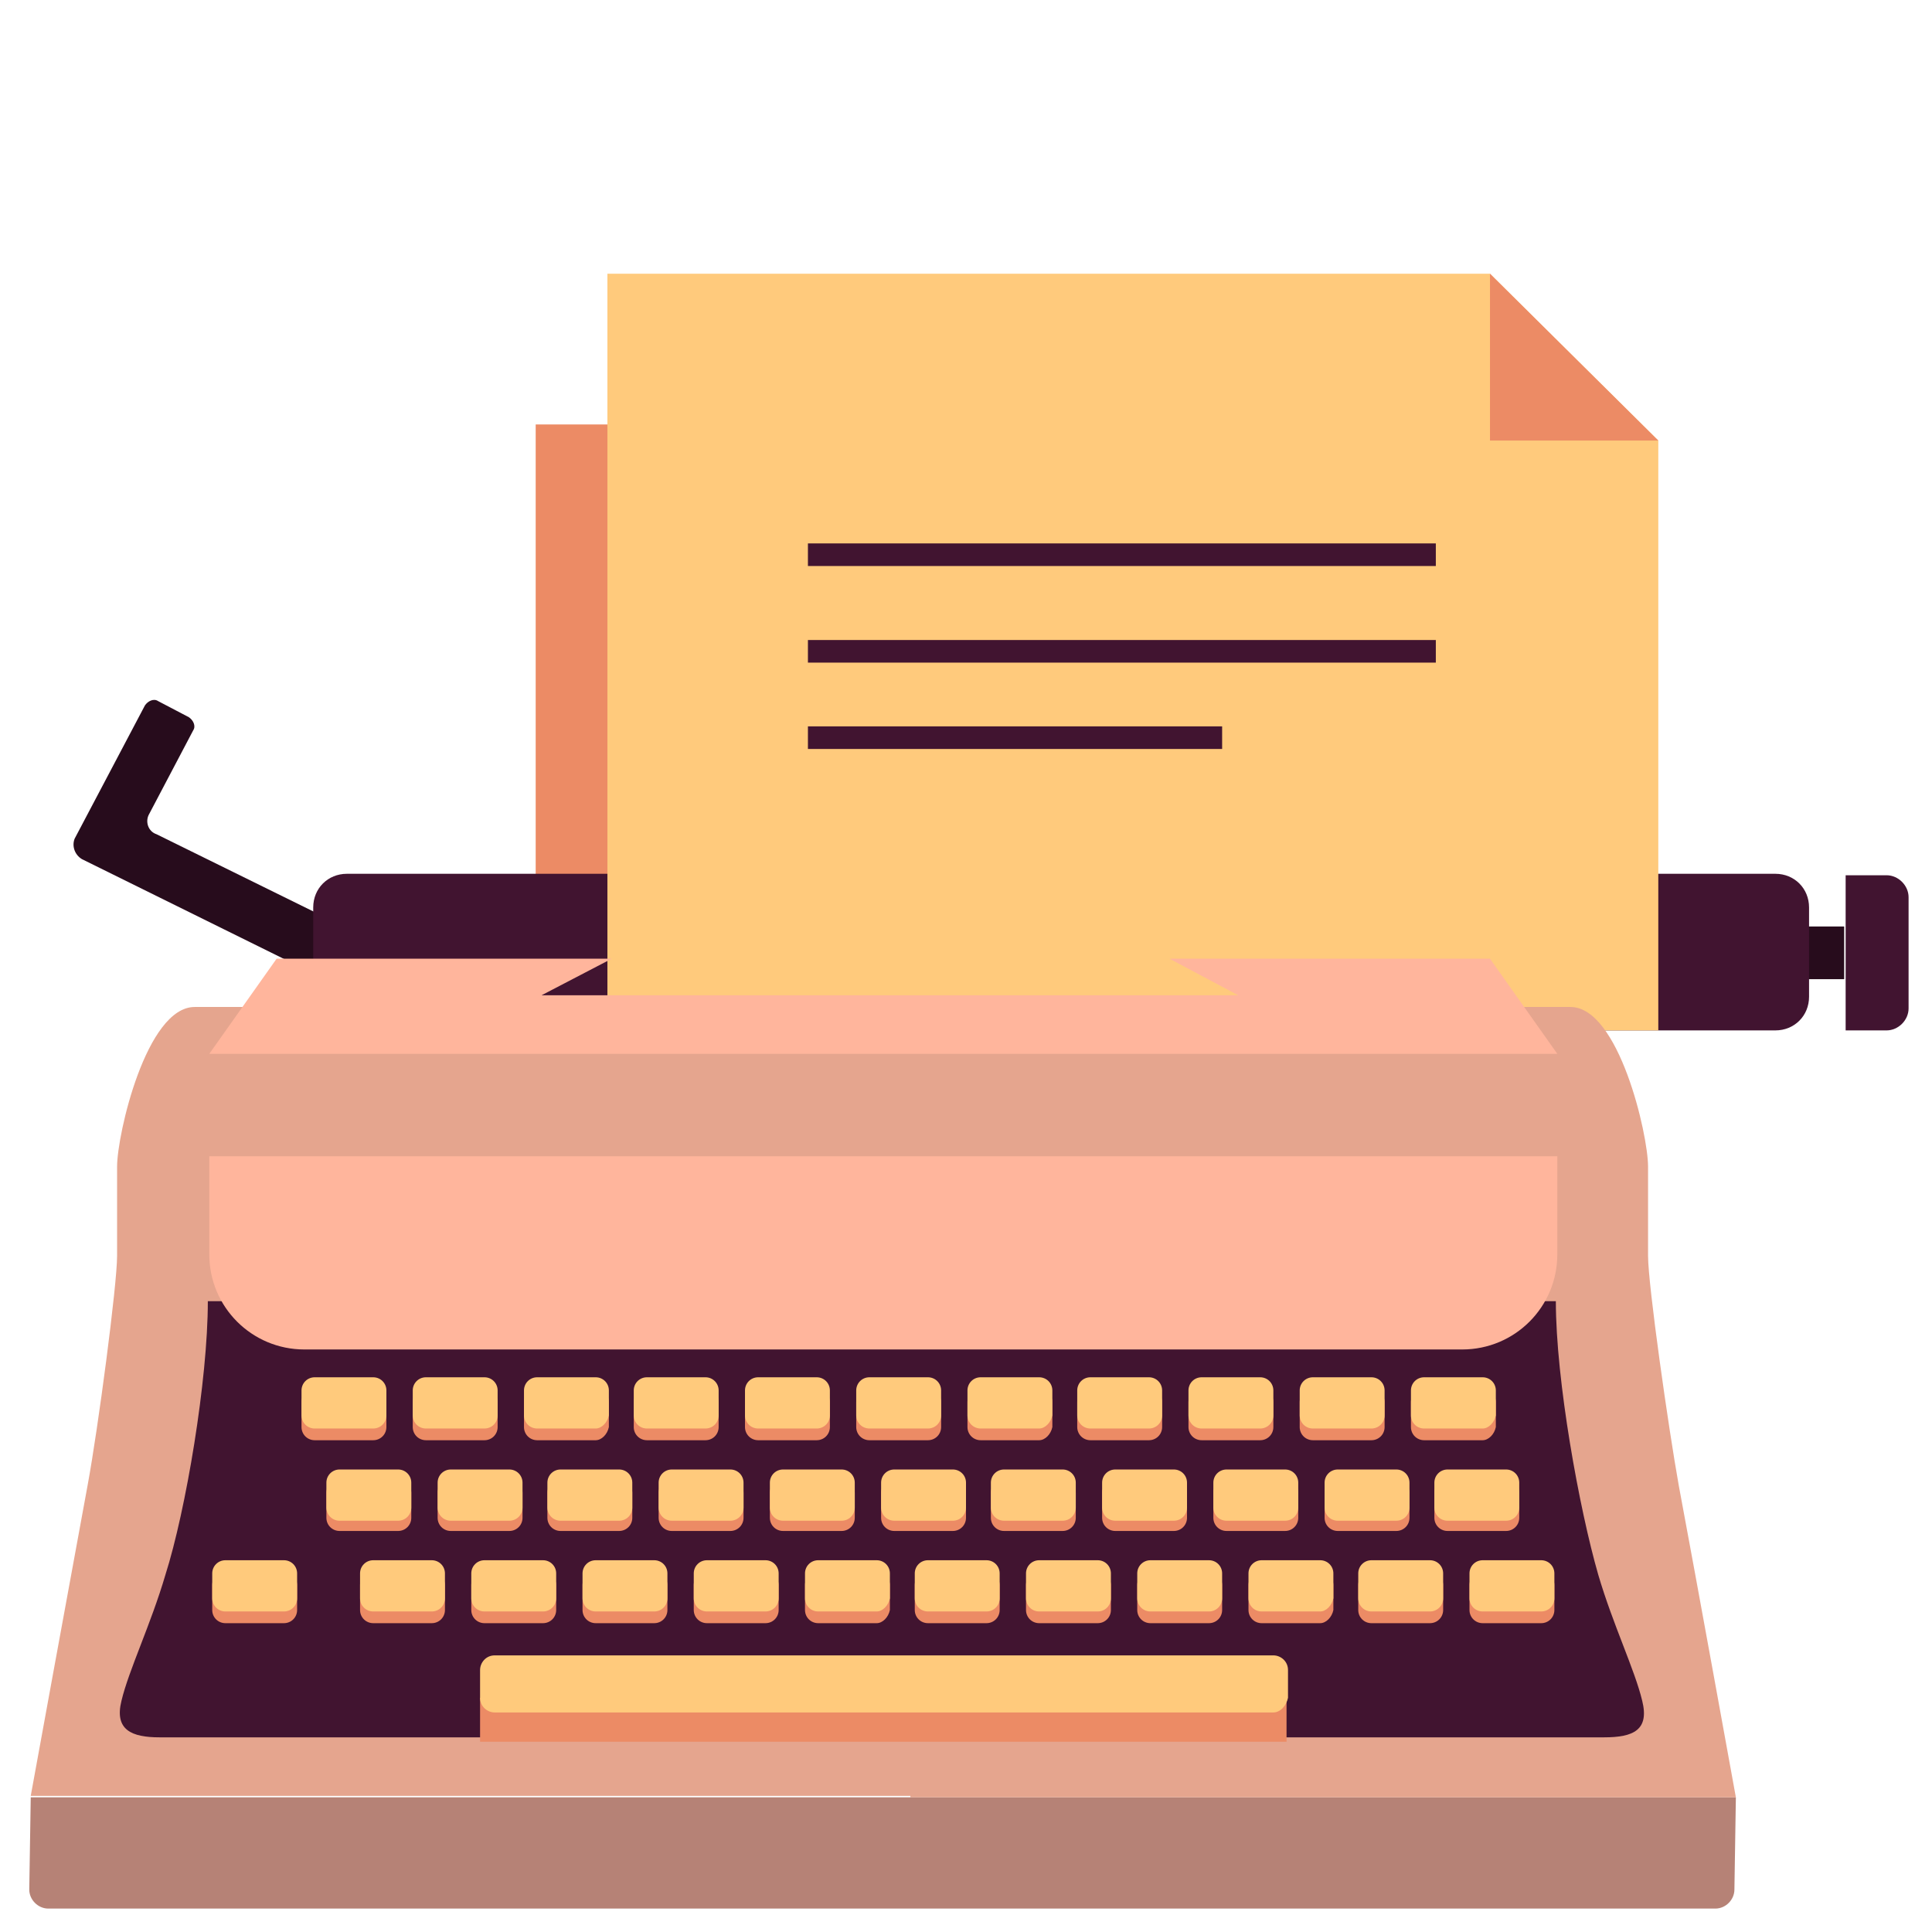
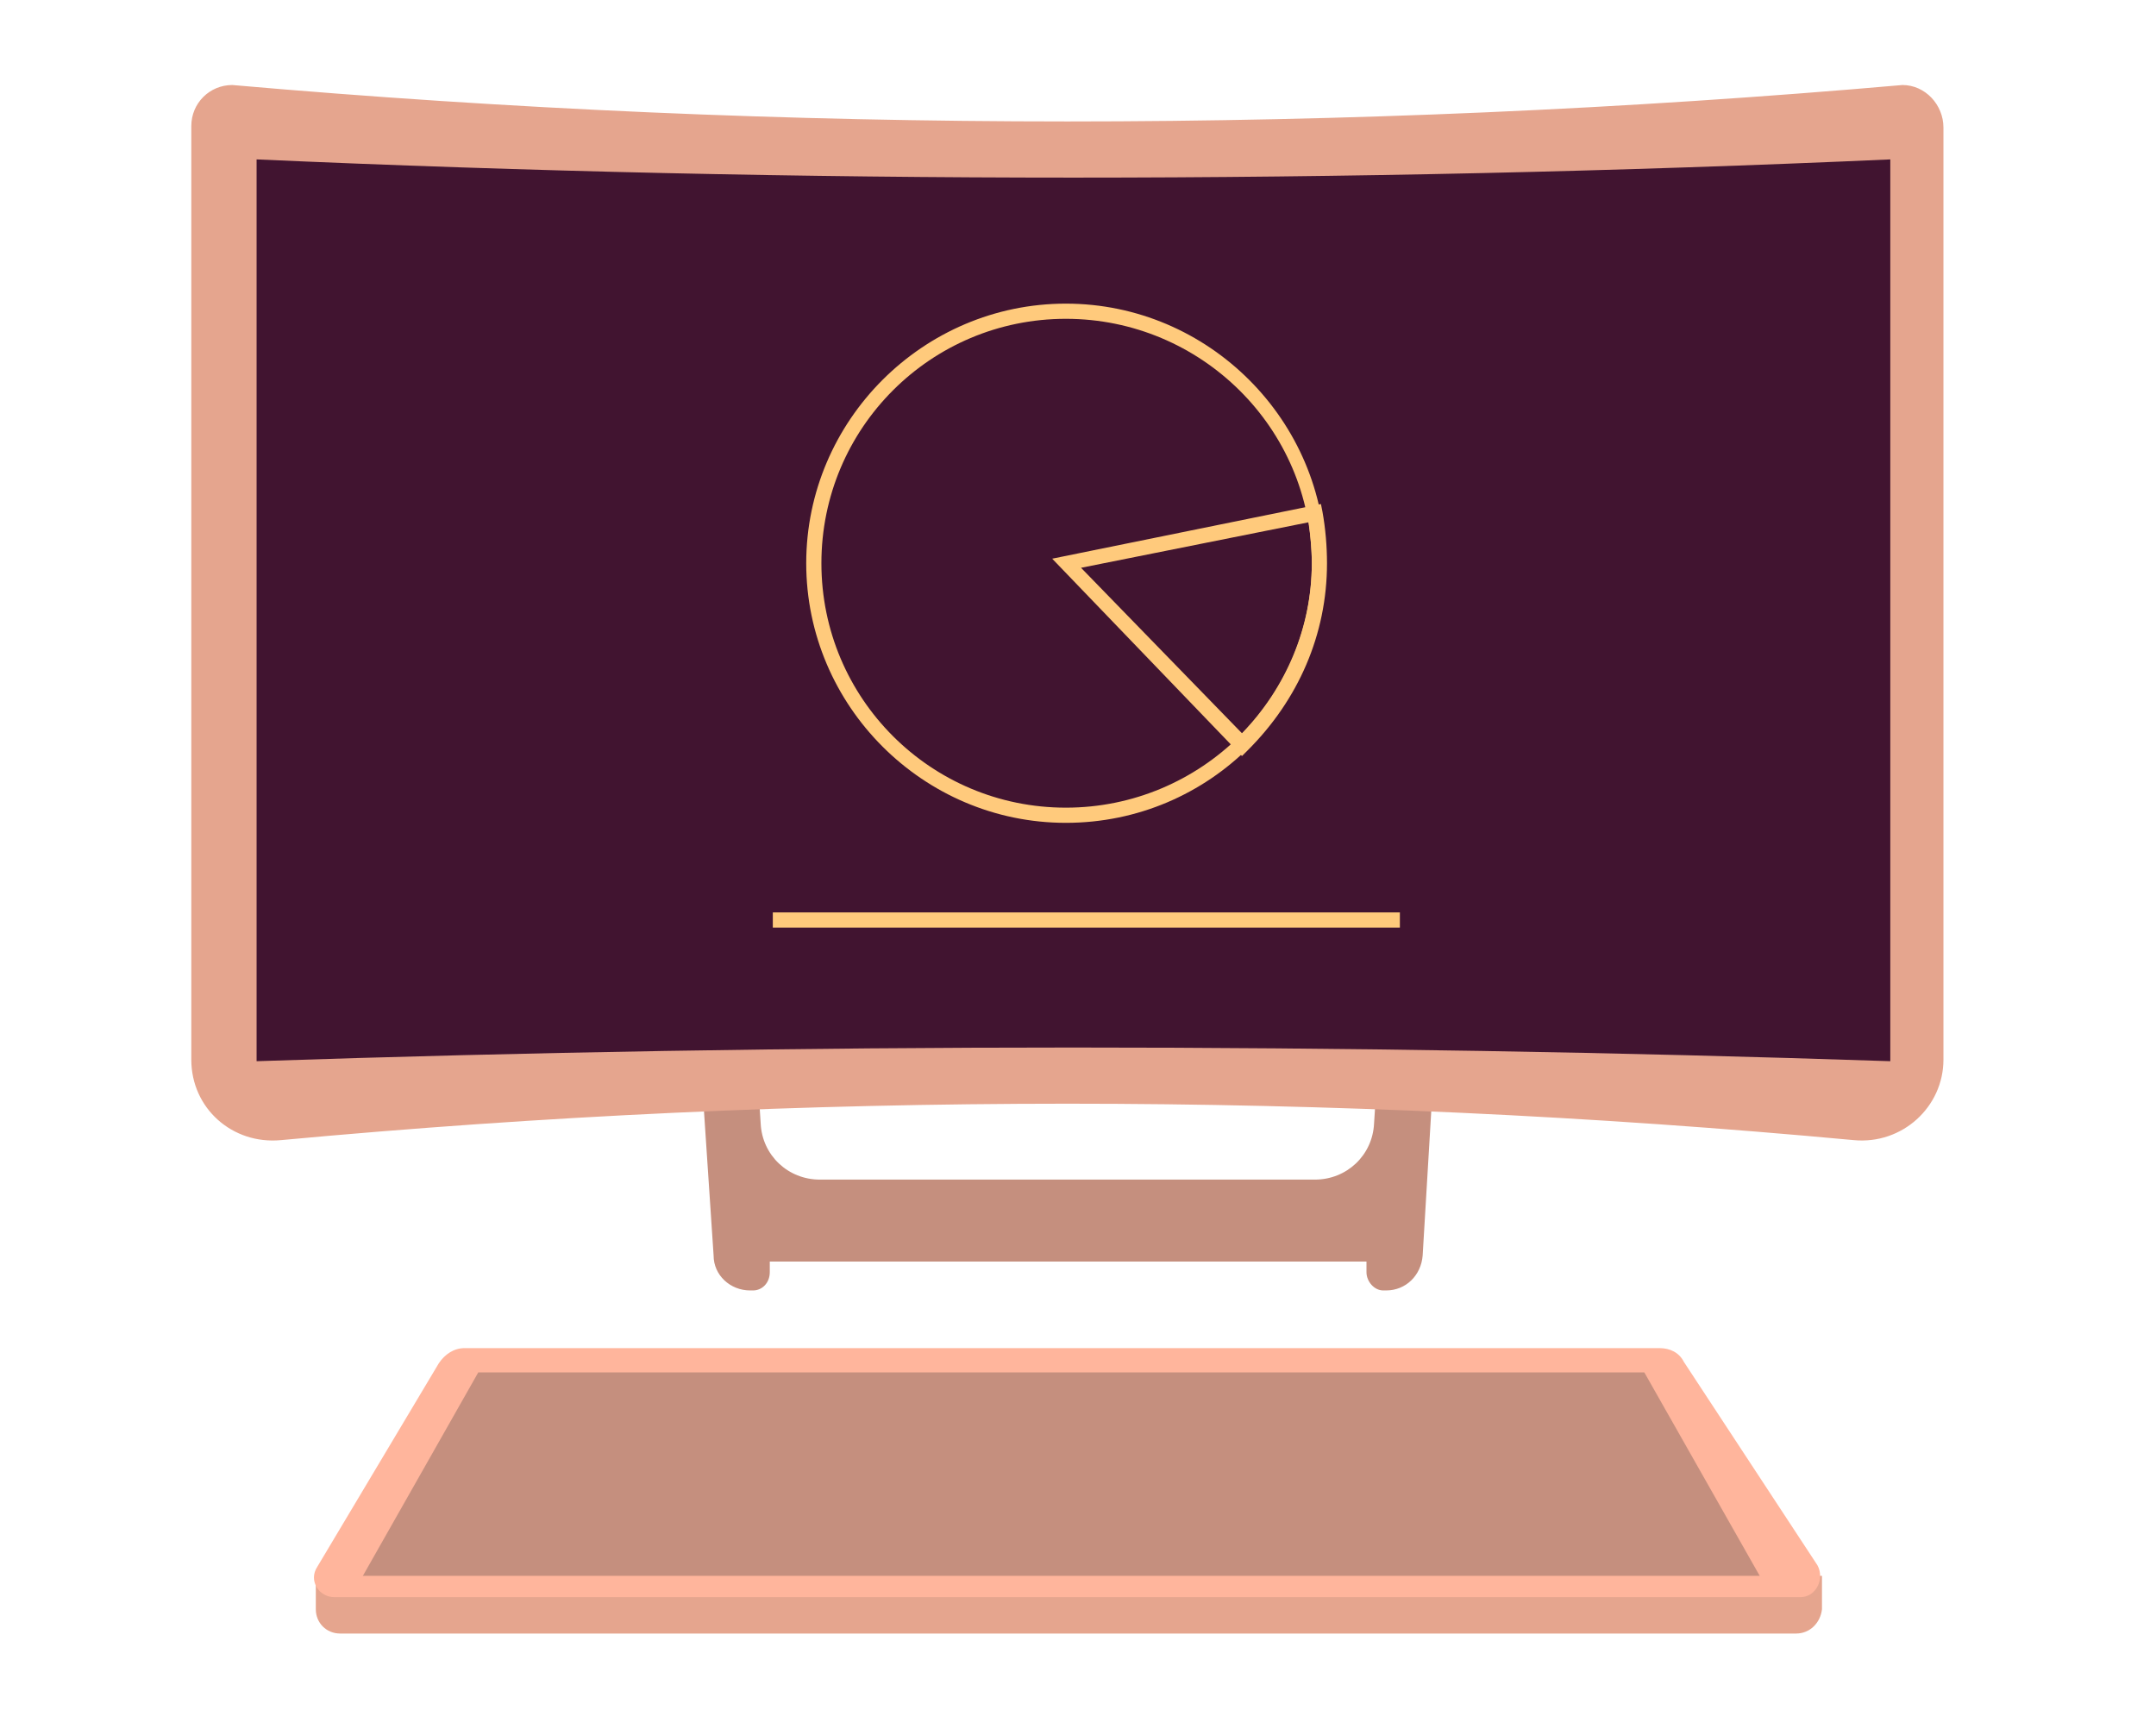
- <svg xmlns="http://www.w3.org/2000/svg" version="1.1" id="Layer_1" x="0px" y="0px" viewBox="0 0 132 132" style="enable-background:new 0 0 132 132;" xml:space="preserve">
+ <svg xmlns="http://www.w3.org/2000/svg" version="1.1" id="Layer_1" x="0px" y="0px" viewBox="0 0 142 113" style="enable-background:new 0 0 142 113;" xml:space="preserve">
  <style type="text/css">
- 	.st0{fill:#EC8B65;}
- 	.st1{fill:#270C1C;}
- 	.st2{fill:#411430;}
- 	.st3{fill:#FFCA7C;}
- 	.st4{fill:#B68276;}
- 	.st5{fill:#E5A58E;}
- 	.st6{fill:#FFB59C;}
- 	.st7{fill:none;stroke:#411430;stroke-width:1.544;stroke-miterlimit:10;}
+ 	.st0{fill:#C58F7E;}
+ 	.st1{fill:#E5A58E;}
+ 	.st2{fill:#FFB59C;}
+ 	.st3{fill:#411430;}
+ 	.st4{fill:#FFCA7C;}
</style>
-   <rect x="36.6" y="29" class="st0" width="71.8" height="41.4" />
-   <g>
-     <rect x="122.4" y="63.3" class="st1" width="3.6" height="3.6" />
-     <path class="st2" d="M128.9,70.4h-2.8V59.8h2.8c0.8,0,1.5,0.7,1.5,1.5v7.6C130.4,69.7,129.7,70.4,128.9,70.4z" />
-   </g>
-   <path class="st1" d="M22.2,66.9L5.6,58.7c-0.5-0.3-0.7-0.9-0.5-1.4l4.8-9.1c0.2-0.3,0.6-0.5,0.9-0.3l2.1,1.1  c0.3,0.2,0.5,0.6,0.3,0.9l-3,5.7c-0.3,0.5-0.1,1.2,0.5,1.4l13.2,6.5L22.2,66.9z" />
-   <path class="st2" d="M23.7,70.4h97.6c1.3,0,2.3-1,2.3-2.3V62c0-1.3-1-2.3-2.3-2.3H23.7c-1.3,0-2.3,1-2.3,2.3v6.1  C21.4,69.4,22.5,70.4,23.7,70.4z" />
-   <polygon class="st3" points="101.8,18.7 41.5,18.7 41.5,70.4 113.3,70.4 113.3,30.1 " />
-   <polygon class="st0" points="101.8,30.1 101.8,18.7 113.3,30.1 " />
-   <path class="st4" d="M117.2,130.4H3.3c-0.7,0-1.3-0.6-1.3-1.3l0.1-6.3h116.5l-0.1,6.3C118.5,129.8,117.9,130.4,117.2,130.4z" />
-   <path class="st5" d="M62.2,122.8h56.4c0,0-2.7-14.9-3.9-21.3c-0.7-3.9-2.1-13.7-2.1-15.7s0-4.7,0-6.1c0-2.2-2-10.9-5.3-10.9  c-3.1,0-16.7,0-16.7,0v2.1H62.2H30v-2.1c0,0-13.6,0-16.7,0c-3.3,0-5.3,8.7-5.3,10.9c0,1.4,0,4.1,0,6.1S6.7,97.6,6,101.4  c-1.2,6.5-3.9,21.3-3.9,21.3H62.2z" />
-   <path class="st2" d="M60.1,118.7h49.5c2,0,3.1-0.5,2.6-2.5c-0.5-2.1-2-5.2-3-8.6c-1.3-4.5-2.9-13.3-2.9-18.7c-5.7,0-46.3,0-46.3,0  s-40.1,0-45.8,0c0,5.4-1.5,14.3-2.9,18.7c-1,3.4-2.5,6.5-3,8.6c-0.5,2,0.7,2.5,2.6,2.5H60.1z" />
-   <g>
-     <rect x="32.8" y="116" class="st0" width="55.1" height="3" />
-     <path class="st3" d="M87,117H33.8c-0.5,0-1-0.4-1-1v-1.9c0-0.5,0.4-1,1-1H87c0.5,0,1,0.4,1,1v1.9C87.9,116.5,87.5,117,87,117z" />
-   </g>
-   <g>
-     <g>
-       <g>
-         <path class="st0" d="M25.5,98.4h-4c-0.5,0-0.9-0.4-0.9-0.9v-1.7c0-0.5,0.4-0.9,0.9-0.9h4c0.5,0,0.9,0.4,0.9,0.9v1.7     C26.4,98,26,98.4,25.5,98.4z" />
-         <path class="st3" d="M25.5,97.6h-4c-0.5,0-0.9-0.4-0.9-0.9v-1.7c0-0.5,0.4-0.9,0.9-0.9h4c0.5,0,0.9,0.4,0.9,0.9v1.7     C26.4,97.2,26,97.6,25.5,97.6z" />
-       </g>
-       <g>
-         <path class="st0" d="M33.1,98.4h-4c-0.5,0-0.9-0.4-0.9-0.9v-1.7c0-0.5,0.4-0.9,0.9-0.9h4c0.5,0,0.9,0.4,0.9,0.9v1.7     C34,98,33.6,98.4,33.1,98.4z" />
-         <path class="st3" d="M33.1,97.6h-4c-0.5,0-0.9-0.4-0.9-0.9v-1.7c0-0.5,0.4-0.9,0.9-0.9h4c0.5,0,0.9,0.4,0.9,0.9v1.7     C34,97.2,33.6,97.6,33.1,97.6z" />
-       </g>
-       <g>
-         <path class="st0" d="M40.7,98.4h-4c-0.5,0-0.9-0.4-0.9-0.9v-1.7c0-0.5,0.4-0.9,0.9-0.9h4c0.5,0,0.9,0.4,0.9,0.9v1.7     C41.5,98,41.1,98.4,40.7,98.4z" />
-         <path class="st3" d="M40.7,97.6h-4c-0.5,0-0.9-0.4-0.9-0.9v-1.7c0-0.5,0.4-0.9,0.9-0.9h4c0.5,0,0.9,0.4,0.9,0.9v1.7     C41.5,97.2,41.1,97.6,40.7,97.6z" />
-       </g>
-       <g>
-         <path class="st0" d="M48.2,98.4h-4c-0.5,0-0.9-0.4-0.9-0.9v-1.7c0-0.5,0.4-0.9,0.9-0.9h4c0.5,0,0.9,0.4,0.9,0.9v1.7     C49.1,98,48.7,98.4,48.2,98.4z" />
-         <path class="st3" d="M48.2,97.6h-4c-0.5,0-0.9-0.4-0.9-0.9v-1.7c0-0.5,0.4-0.9,0.9-0.9h4c0.5,0,0.9,0.4,0.9,0.9v1.7     C49.1,97.2,48.7,97.6,48.2,97.6z" />
-       </g>
-       <g>
-         <path class="st0" d="M55.8,98.4h-4c-0.5,0-0.9-0.4-0.9-0.9v-1.7c0-0.5,0.4-0.9,0.9-0.9h4c0.5,0,0.9,0.4,0.9,0.9v1.7     C56.7,98,56.3,98.4,55.8,98.4z" />
-         <path class="st3" d="M55.8,97.6h-4c-0.5,0-0.9-0.4-0.9-0.9v-1.7c0-0.5,0.4-0.9,0.9-0.9h4c0.5,0,0.9,0.4,0.9,0.9v1.7     C56.7,97.2,56.3,97.6,55.8,97.6z" />
-       </g>
-       <g>
-         <path class="st0" d="M63.4,98.4h-4c-0.5,0-0.9-0.4-0.9-0.9v-1.7c0-0.5,0.4-0.9,0.9-0.9h4c0.5,0,0.9,0.4,0.9,0.9v1.7     C64.3,98,63.9,98.4,63.4,98.4z" />
-         <path class="st3" d="M63.4,97.6h-4c-0.5,0-0.9-0.4-0.9-0.9v-1.7c0-0.5,0.4-0.9,0.9-0.9h4c0.5,0,0.9,0.4,0.9,0.9v1.7     C64.3,97.2,63.9,97.6,63.4,97.6z" />
-       </g>
-       <g>
-         <path class="st0" d="M71,98.4h-4c-0.5,0-0.9-0.4-0.9-0.9v-1.7c0-0.5,0.4-0.9,0.9-0.9h4c0.5,0,0.9,0.4,0.9,0.9v1.7     C71.8,98,71.4,98.4,71,98.4z" />
-         <path class="st3" d="M71,97.6h-4c-0.5,0-0.9-0.4-0.9-0.9v-1.7c0-0.5,0.4-0.9,0.9-0.9h4c0.5,0,0.9,0.4,0.9,0.9v1.7     C71.8,97.2,71.4,97.6,71,97.6z" />
-       </g>
-       <g>
-         <path class="st0" d="M78.5,98.4h-4c-0.5,0-0.9-0.4-0.9-0.9v-1.7c0-0.5,0.4-0.9,0.9-0.9h4c0.5,0,0.9,0.4,0.9,0.9v1.7     C79.4,98,79,98.4,78.5,98.4z" />
-         <path class="st3" d="M78.5,97.6h-4c-0.5,0-0.9-0.4-0.9-0.9v-1.7c0-0.5,0.4-0.9,0.9-0.9h4c0.5,0,0.9,0.4,0.9,0.9v1.7     C79.4,97.2,79,97.6,78.5,97.6z" />
-       </g>
-       <g>
-         <path class="st0" d="M86.1,98.4h-4c-0.5,0-0.9-0.4-0.9-0.9v-1.7c0-0.5,0.4-0.9,0.9-0.9h4c0.5,0,0.9,0.4,0.9,0.9v1.7     C87,98,86.6,98.4,86.1,98.4z" />
-         <path class="st3" d="M86.1,97.6h-4c-0.5,0-0.9-0.4-0.9-0.9v-1.7c0-0.5,0.4-0.9,0.9-0.9h4c0.5,0,0.9,0.4,0.9,0.9v1.7     C87,97.2,86.6,97.6,86.1,97.6z" />
-       </g>
-       <g>
-         <path class="st0" d="M93.7,98.4h-4c-0.5,0-0.9-0.4-0.9-0.9v-1.7c0-0.5,0.4-0.9,0.9-0.9h4c0.5,0,0.9,0.4,0.9,0.9v1.7     C94.6,98,94.2,98.4,93.7,98.4z" />
-         <path class="st3" d="M93.7,97.6h-4c-0.5,0-0.9-0.4-0.9-0.9v-1.7c0-0.5,0.4-0.9,0.9-0.9h4c0.5,0,0.9,0.4,0.9,0.9v1.7     C94.6,97.2,94.2,97.6,93.7,97.6z" />
-       </g>
-       <g>
-         <path class="st0" d="M101.3,98.4h-4c-0.5,0-0.9-0.4-0.9-0.9v-1.7c0-0.5,0.4-0.9,0.9-0.9h4c0.5,0,0.9,0.4,0.9,0.9v1.7     C102.1,98,101.7,98.4,101.3,98.4z" />
-         <path class="st3" d="M101.3,97.6h-4c-0.5,0-0.9-0.4-0.9-0.9v-1.7c0-0.5,0.4-0.9,0.9-0.9h4c0.5,0,0.9,0.4,0.9,0.9v1.7     C102.1,97.2,101.7,97.6,101.3,97.6z" />
-       </g>
-     </g>
-     <g>
-       <g>
-         <path class="st0" d="M27.2,104.6h-4c-0.5,0-0.9-0.4-0.9-0.9v-1.7c0-0.5,0.4-0.9,0.9-0.9h4c0.5,0,0.9,0.4,0.9,0.9v1.7     C28.1,104.2,27.7,104.6,27.2,104.6z" />
-         <path class="st3" d="M27.2,103.9h-4c-0.5,0-0.9-0.4-0.9-0.9v-1.7c0-0.5,0.4-0.9,0.9-0.9h4c0.5,0,0.9,0.4,0.9,0.9v1.7     C28.1,103.5,27.7,103.9,27.2,103.9z" />
-       </g>
-       <g>
-         <path class="st0" d="M34.8,104.6h-4c-0.5,0-0.9-0.4-0.9-0.9v-1.7c0-0.5,0.4-0.9,0.9-0.9h4c0.5,0,0.9,0.4,0.9,0.9v1.7     C35.7,104.2,35.3,104.6,34.8,104.6z" />
-         <path class="st3" d="M34.8,103.9h-4c-0.5,0-0.9-0.4-0.9-0.9v-1.7c0-0.5,0.4-0.9,0.9-0.9h4c0.5,0,0.9,0.4,0.9,0.9v1.7     C35.7,103.5,35.3,103.9,34.8,103.9z" />
-       </g>
-       <g>
-         <path class="st0" d="M42.3,104.6h-4c-0.5,0-0.9-0.4-0.9-0.9v-1.7c0-0.5,0.4-0.9,0.9-0.9h4c0.5,0,0.9,0.4,0.9,0.9v1.7     C43.2,104.2,42.8,104.6,42.3,104.6z" />
-         <path class="st3" d="M42.3,103.9h-4c-0.5,0-0.9-0.4-0.9-0.9v-1.7c0-0.5,0.4-0.9,0.9-0.9h4c0.5,0,0.9,0.4,0.9,0.9v1.7     C43.2,103.5,42.8,103.9,42.3,103.9z" />
-       </g>
-       <g>
-         <path class="st0" d="M49.9,104.6h-4c-0.5,0-0.9-0.4-0.9-0.9v-1.7c0-0.5,0.4-0.9,0.9-0.9h4c0.5,0,0.9,0.4,0.9,0.9v1.7     C50.8,104.2,50.4,104.6,49.9,104.6z" />
-         <path class="st3" d="M49.9,103.9h-4c-0.5,0-0.9-0.4-0.9-0.9v-1.7c0-0.5,0.4-0.9,0.9-0.9h4c0.5,0,0.9,0.4,0.9,0.9v1.7     C50.8,103.5,50.4,103.9,49.9,103.9z" />
-       </g>
-       <g>
-         <path class="st0" d="M57.5,104.6h-4c-0.5,0-0.9-0.4-0.9-0.9v-1.7c0-0.5,0.4-0.9,0.9-0.9h4c0.5,0,0.9,0.4,0.9,0.9v1.7     C58.4,104.2,58,104.6,57.5,104.6z" />
-         <path class="st3" d="M57.5,103.9h-4c-0.5,0-0.9-0.4-0.9-0.9v-1.7c0-0.5,0.4-0.9,0.9-0.9h4c0.5,0,0.9,0.4,0.9,0.9v1.7     C58.4,103.5,58,103.9,57.5,103.9z" />
-       </g>
-       <g>
-         <path class="st0" d="M65.1,104.6h-4c-0.5,0-0.9-0.4-0.9-0.9v-1.7c0-0.5,0.4-0.9,0.9-0.9h4c0.5,0,0.9,0.4,0.9,0.9v1.7     C66,104.2,65.6,104.6,65.1,104.6z" />
-         <path class="st3" d="M65.1,103.9h-4c-0.5,0-0.9-0.4-0.9-0.9v-1.7c0-0.5,0.4-0.9,0.9-0.9h4c0.5,0,0.9,0.4,0.9,0.9v1.7     C66,103.5,65.6,103.9,65.1,103.9z" />
-       </g>
-       <g>
-         <path class="st0" d="M72.6,104.6h-4c-0.5,0-0.9-0.4-0.9-0.9v-1.7c0-0.5,0.4-0.9,0.9-0.9h4c0.5,0,0.9,0.4,0.9,0.9v1.7     C73.5,104.2,73.1,104.6,72.6,104.6z" />
-         <path class="st3" d="M72.6,103.9h-4c-0.5,0-0.9-0.4-0.9-0.9v-1.7c0-0.5,0.4-0.9,0.9-0.9h4c0.5,0,0.9,0.4,0.9,0.9v1.7     C73.5,103.5,73.1,103.9,72.6,103.9z" />
-       </g>
-       <g>
-         <path class="st0" d="M80.2,104.6h-4c-0.5,0-0.9-0.4-0.9-0.9v-1.7c0-0.5,0.4-0.9,0.9-0.9h4c0.5,0,0.9,0.4,0.9,0.9v1.7     C81.1,104.2,80.7,104.6,80.2,104.6z" />
-         <path class="st3" d="M80.2,103.9h-4c-0.5,0-0.9-0.4-0.9-0.9v-1.7c0-0.5,0.4-0.9,0.9-0.9h4c0.5,0,0.9,0.4,0.9,0.9v1.7     C81.1,103.5,80.7,103.9,80.2,103.9z" />
-       </g>
-       <g>
-         <path class="st0" d="M87.8,104.6h-4c-0.5,0-0.9-0.4-0.9-0.9v-1.7c0-0.5,0.4-0.9,0.9-0.9h4c0.5,0,0.9,0.4,0.9,0.9v1.7     C88.7,104.2,88.3,104.6,87.8,104.6z" />
-         <path class="st3" d="M87.8,103.9h-4c-0.5,0-0.9-0.4-0.9-0.9v-1.7c0-0.5,0.4-0.9,0.9-0.9h4c0.5,0,0.9,0.4,0.9,0.9v1.7     C88.7,103.5,88.3,103.9,87.8,103.9z" />
-       </g>
-       <g>
-         <path class="st0" d="M95.4,104.6h-4c-0.5,0-0.9-0.4-0.9-0.9v-1.7c0-0.5,0.4-0.9,0.9-0.9h4c0.5,0,0.9,0.4,0.9,0.9v1.7     C96.3,104.2,95.9,104.6,95.4,104.6z" />
-         <path class="st3" d="M95.4,103.9h-4c-0.5,0-0.9-0.4-0.9-0.9v-1.7c0-0.5,0.4-0.9,0.9-0.9h4c0.5,0,0.9,0.4,0.9,0.9v1.7     C96.3,103.5,95.9,103.9,95.4,103.9z" />
-       </g>
-       <g>
-         <path class="st0" d="M102.9,104.6h-4c-0.5,0-0.9-0.4-0.9-0.9v-1.7c0-0.5,0.4-0.9,0.9-0.9h4c0.5,0,0.9,0.4,0.9,0.9v1.7     C103.8,104.2,103.4,104.6,102.9,104.6z" />
-         <path class="st3" d="M102.9,103.9h-4c-0.5,0-0.9-0.4-0.9-0.9v-1.7c0-0.5,0.4-0.9,0.9-0.9h4c0.5,0,0.9,0.4,0.9,0.9v1.7     C103.8,103.5,103.4,103.9,102.9,103.9z" />
-       </g>
-     </g>
-     <g>
-       <g>
-         <path class="st0" d="M29.5,110.9h-4c-0.5,0-0.9-0.4-0.9-0.9v-1.7c0-0.5,0.4-0.9,0.9-0.9h4c0.5,0,0.9,0.4,0.9,0.9v1.7     C30.4,110.5,30,110.9,29.5,110.9z" />
-         <path class="st3" d="M29.5,110.1h-4c-0.5,0-0.9-0.4-0.9-0.9v-1.7c0-0.5,0.4-0.9,0.9-0.9h4c0.5,0,0.9,0.4,0.9,0.9v1.7     C30.4,109.7,30,110.1,29.5,110.1z" />
-       </g>
-       <g>
-         <path class="st0" d="M19.4,110.9h-4c-0.5,0-0.9-0.4-0.9-0.9v-1.7c0-0.5,0.4-0.9,0.9-0.9h4c0.5,0,0.9,0.4,0.9,0.9v1.7     C20.3,110.5,19.9,110.9,19.4,110.9z" />
-         <path class="st3" d="M19.4,110.1h-4c-0.5,0-0.9-0.4-0.9-0.9v-1.7c0-0.5,0.4-0.9,0.9-0.9h4c0.5,0,0.9,0.4,0.9,0.9v1.7     C20.3,109.7,19.9,110.1,19.4,110.1z" />
-       </g>
-       <g>
-         <path class="st0" d="M37.1,110.9h-4c-0.5,0-0.9-0.4-0.9-0.9v-1.7c0-0.5,0.4-0.9,0.9-0.9h4c0.5,0,0.9,0.4,0.9,0.9v1.7     C38,110.5,37.6,110.9,37.1,110.9z" />
-         <path class="st3" d="M37.1,110.1h-4c-0.5,0-0.9-0.4-0.9-0.9v-1.7c0-0.5,0.4-0.9,0.9-0.9h4c0.5,0,0.9,0.4,0.9,0.9v1.7     C38,109.7,37.6,110.1,37.1,110.1z" />
-       </g>
-       <g>
-         <path class="st0" d="M44.7,110.9h-4c-0.5,0-0.9-0.4-0.9-0.9v-1.7c0-0.5,0.4-0.9,0.9-0.9h4c0.5,0,0.9,0.4,0.9,0.9v1.7     C45.6,110.5,45.2,110.9,44.7,110.9z" />
-         <path class="st3" d="M44.7,110.1h-4c-0.5,0-0.9-0.4-0.9-0.9v-1.7c0-0.5,0.4-0.9,0.9-0.9h4c0.5,0,0.9,0.4,0.9,0.9v1.7     C45.6,109.7,45.2,110.1,44.7,110.1z" />
-       </g>
-       <g>
-         <path class="st0" d="M52.3,110.9h-4c-0.5,0-0.9-0.4-0.9-0.9v-1.7c0-0.5,0.4-0.9,0.9-0.9h4c0.5,0,0.9,0.4,0.9,0.9v1.7     C53.2,110.5,52.8,110.9,52.3,110.9z" />
-         <path class="st3" d="M52.3,110.1h-4c-0.5,0-0.9-0.4-0.9-0.9v-1.7c0-0.5,0.4-0.9,0.9-0.9h4c0.5,0,0.9,0.4,0.9,0.9v1.7     C53.2,109.7,52.8,110.1,52.3,110.1z" />
-       </g>
-       <g>
-         <path class="st0" d="M59.9,110.9h-4c-0.5,0-0.9-0.4-0.9-0.9v-1.7c0-0.5,0.4-0.9,0.9-0.9h4c0.5,0,0.9,0.4,0.9,0.9v1.7     C60.7,110.5,60.3,110.9,59.9,110.9z" />
-         <path class="st3" d="M59.9,110.1h-4c-0.5,0-0.9-0.4-0.9-0.9v-1.7c0-0.5,0.4-0.9,0.9-0.9h4c0.5,0,0.9,0.4,0.9,0.9v1.7     C60.7,109.7,60.3,110.1,59.9,110.1z" />
-       </g>
-       <g>
-         <path class="st0" d="M67.4,110.9h-4c-0.5,0-0.9-0.4-0.9-0.9v-1.7c0-0.5,0.4-0.9,0.9-0.9h4c0.5,0,0.9,0.4,0.9,0.9v1.7     C68.3,110.5,67.9,110.9,67.4,110.9z" />
-         <path class="st3" d="M67.4,110.1h-4c-0.5,0-0.9-0.4-0.9-0.9v-1.7c0-0.5,0.4-0.9,0.9-0.9h4c0.5,0,0.9,0.4,0.9,0.9v1.7     C68.3,109.7,67.9,110.1,67.4,110.1z" />
-       </g>
-       <g>
-         <path class="st0" d="M75,110.9h-4c-0.5,0-0.9-0.4-0.9-0.9v-1.7c0-0.5,0.4-0.9,0.9-0.9h4c0.5,0,0.9,0.4,0.9,0.9v1.7     C75.9,110.5,75.5,110.9,75,110.9z" />
-         <path class="st3" d="M75,110.1h-4c-0.5,0-0.9-0.4-0.9-0.9v-1.7c0-0.5,0.4-0.9,0.9-0.9h4c0.5,0,0.9,0.4,0.9,0.9v1.7     C75.9,109.7,75.5,110.1,75,110.1z" />
-       </g>
-       <g>
-         <path class="st0" d="M82.6,110.9h-4c-0.5,0-0.9-0.4-0.9-0.9v-1.7c0-0.5,0.4-0.9,0.9-0.9h4c0.5,0,0.9,0.4,0.9,0.9v1.7     C83.5,110.5,83.1,110.9,82.6,110.9z" />
-         <path class="st3" d="M82.6,110.1h-4c-0.5,0-0.9-0.4-0.9-0.9v-1.7c0-0.5,0.4-0.9,0.9-0.9h4c0.5,0,0.9,0.4,0.9,0.9v1.7     C83.5,109.7,83.1,110.1,82.6,110.1z" />
-       </g>
-       <g>
-         <path class="st0" d="M90.2,110.9h-4c-0.5,0-0.9-0.4-0.9-0.9v-1.7c0-0.5,0.4-0.9,0.9-0.9h4c0.5,0,0.9,0.4,0.9,0.9v1.7     C91,110.5,90.6,110.9,90.2,110.9z" />
-         <path class="st3" d="M90.2,110.1h-4c-0.5,0-0.9-0.4-0.9-0.9v-1.7c0-0.5,0.4-0.9,0.9-0.9h4c0.5,0,0.9,0.4,0.9,0.9v1.7     C91,109.7,90.6,110.1,90.2,110.1z" />
-       </g>
-       <g>
-         <path class="st0" d="M97.7,110.9h-4c-0.5,0-0.9-0.4-0.9-0.9v-1.7c0-0.5,0.4-0.9,0.9-0.9h4c0.5,0,0.9,0.4,0.9,0.9v1.7     C98.6,110.5,98.2,110.9,97.7,110.9z" />
-         <path class="st3" d="M97.7,110.1h-4c-0.5,0-0.9-0.4-0.9-0.9v-1.7c0-0.5,0.4-0.9,0.9-0.9h4c0.5,0,0.9,0.4,0.9,0.9v1.7     C98.6,109.7,98.2,110.1,97.7,110.1z" />
-       </g>
-       <g>
-         <path class="st0" d="M105.3,110.9h-4c-0.5,0-0.9-0.4-0.9-0.9v-1.7c0-0.5,0.4-0.9,0.9-0.9h4c0.5,0,0.9,0.4,0.9,0.9v1.7     C106.2,110.5,105.8,110.9,105.3,110.9z" />
-         <path class="st3" d="M105.3,110.1h-4c-0.5,0-0.9-0.4-0.9-0.9v-1.7c0-0.5,0.4-0.9,0.9-0.9h4c0.5,0,0.9,0.4,0.9,0.9v1.7     C106.2,109.7,105.8,110.1,105.3,110.1z" />
-       </g>
-     </g>
-   </g>
-   <path class="st6" d="M99.9,92.2H20.8c-3.6,0-6.5-2.9-6.5-6.5V79h92.1v6.7C106.4,89.3,103.5,92.2,99.9,92.2z" />
-   <polygon class="st6" points="101.8,65.5 79.9,65.5 84.6,68 37,68 41.8,65.5 18.9,65.5 14.3,72 106.4,72 " />
-   <line class="st7" x1="55.2" y1="37.9" x2="98.1" y2="37.9" />
-   <line class="st7" x1="55.2" y1="44.5" x2="98.1" y2="44.5" />
-   <line class="st7" x1="55.2" y1="50.4" x2="83.5" y2="50.4" />
+   <path class="st0" d="M90.9,67.7L90.5,74c-0.1,2.1-1.8,3.7-3.9,3.7H54c-2.1,0-3.8-1.6-3.9-3.7l-0.4-6.3h-3.7L47,82.7  C47,84,48.1,85,49.4,85h0.2c0.6,0,1.1-0.5,1.1-1.2l0-0.7H90l0,0.7c0,0.6,0.5,1.2,1.1,1.2h0.2c1.3,0,2.3-1,2.4-2.3l0.9-15.1H90.9z" />
+   <path class="st1" d="M118.3,107.6H22.4c-0.9,0-1.6-0.7-1.6-1.6v-2.2h99.2v2.2C119.9,106.9,119.2,107.6,118.3,107.6z" />
+   <path class="st2" d="M118.6,105.2H22c-1,0-1.7-1.1-1.1-2l8-13.4c0.4-0.6,1-1,1.7-1h78.7c0.7,0,1.3,0.3,1.6,0.9l8.8,13.4  C120.2,104,119.6,105.2,118.6,105.2z" />
+   <polygon class="st0" points="108.3,90.4 31.5,90.4 23.9,103.8 115.9,103.8 " />
+   <path class="st1" d="M125.3,5.6c-36.5,3.2-73.5,3.2-110,0c-1.5,0-2.7,1.2-2.7,2.7v61.5c0,3.2,2.7,5.6,5.9,5.3  c34.4-3.2,69.2-3.2,103.6,0c3.2,0.3,5.9-2.2,5.9-5.3V8.4C128,6.9,126.8,5.6,125.3,5.6z" />
+   <path class="st3" d="M124.5,69.9c-35.9-1.2-71.8-1.2-107.6,0V10.5c35.8,1.6,71.8,1.6,107.6,0V69.9z" />
+   <path class="st4" d="M70.2,54.2c-9.4,0-17.1-7.7-17.1-17.1S60.8,20,70.2,20s17.1,7.7,17.1,17.1S79.7,54.2,70.2,54.2z M70.2,21  c-8.9,0-16.1,7.2-16.1,16.1s7.2,16.1,16.1,16.1S86.4,46,86.4,37.1S79.1,21,70.2,21z" />
+   <path class="st4" d="M81.8,49.8L69.3,36.8l17.7-3.6l0.1,0.5c0.2,1.1,0.3,2.3,0.3,3.4c0,4.7-1.9,9-5.2,12.3L81.8,49.8z M71.2,37.4  l10.6,10.9c2.9-3,4.6-7,4.6-11.2c0-0.9-0.1-1.8-0.2-2.7L71.2,37.4z" />
+   <rect x="50.9" y="60.1" class="st4" width="41.3" height="1" />
</svg>
